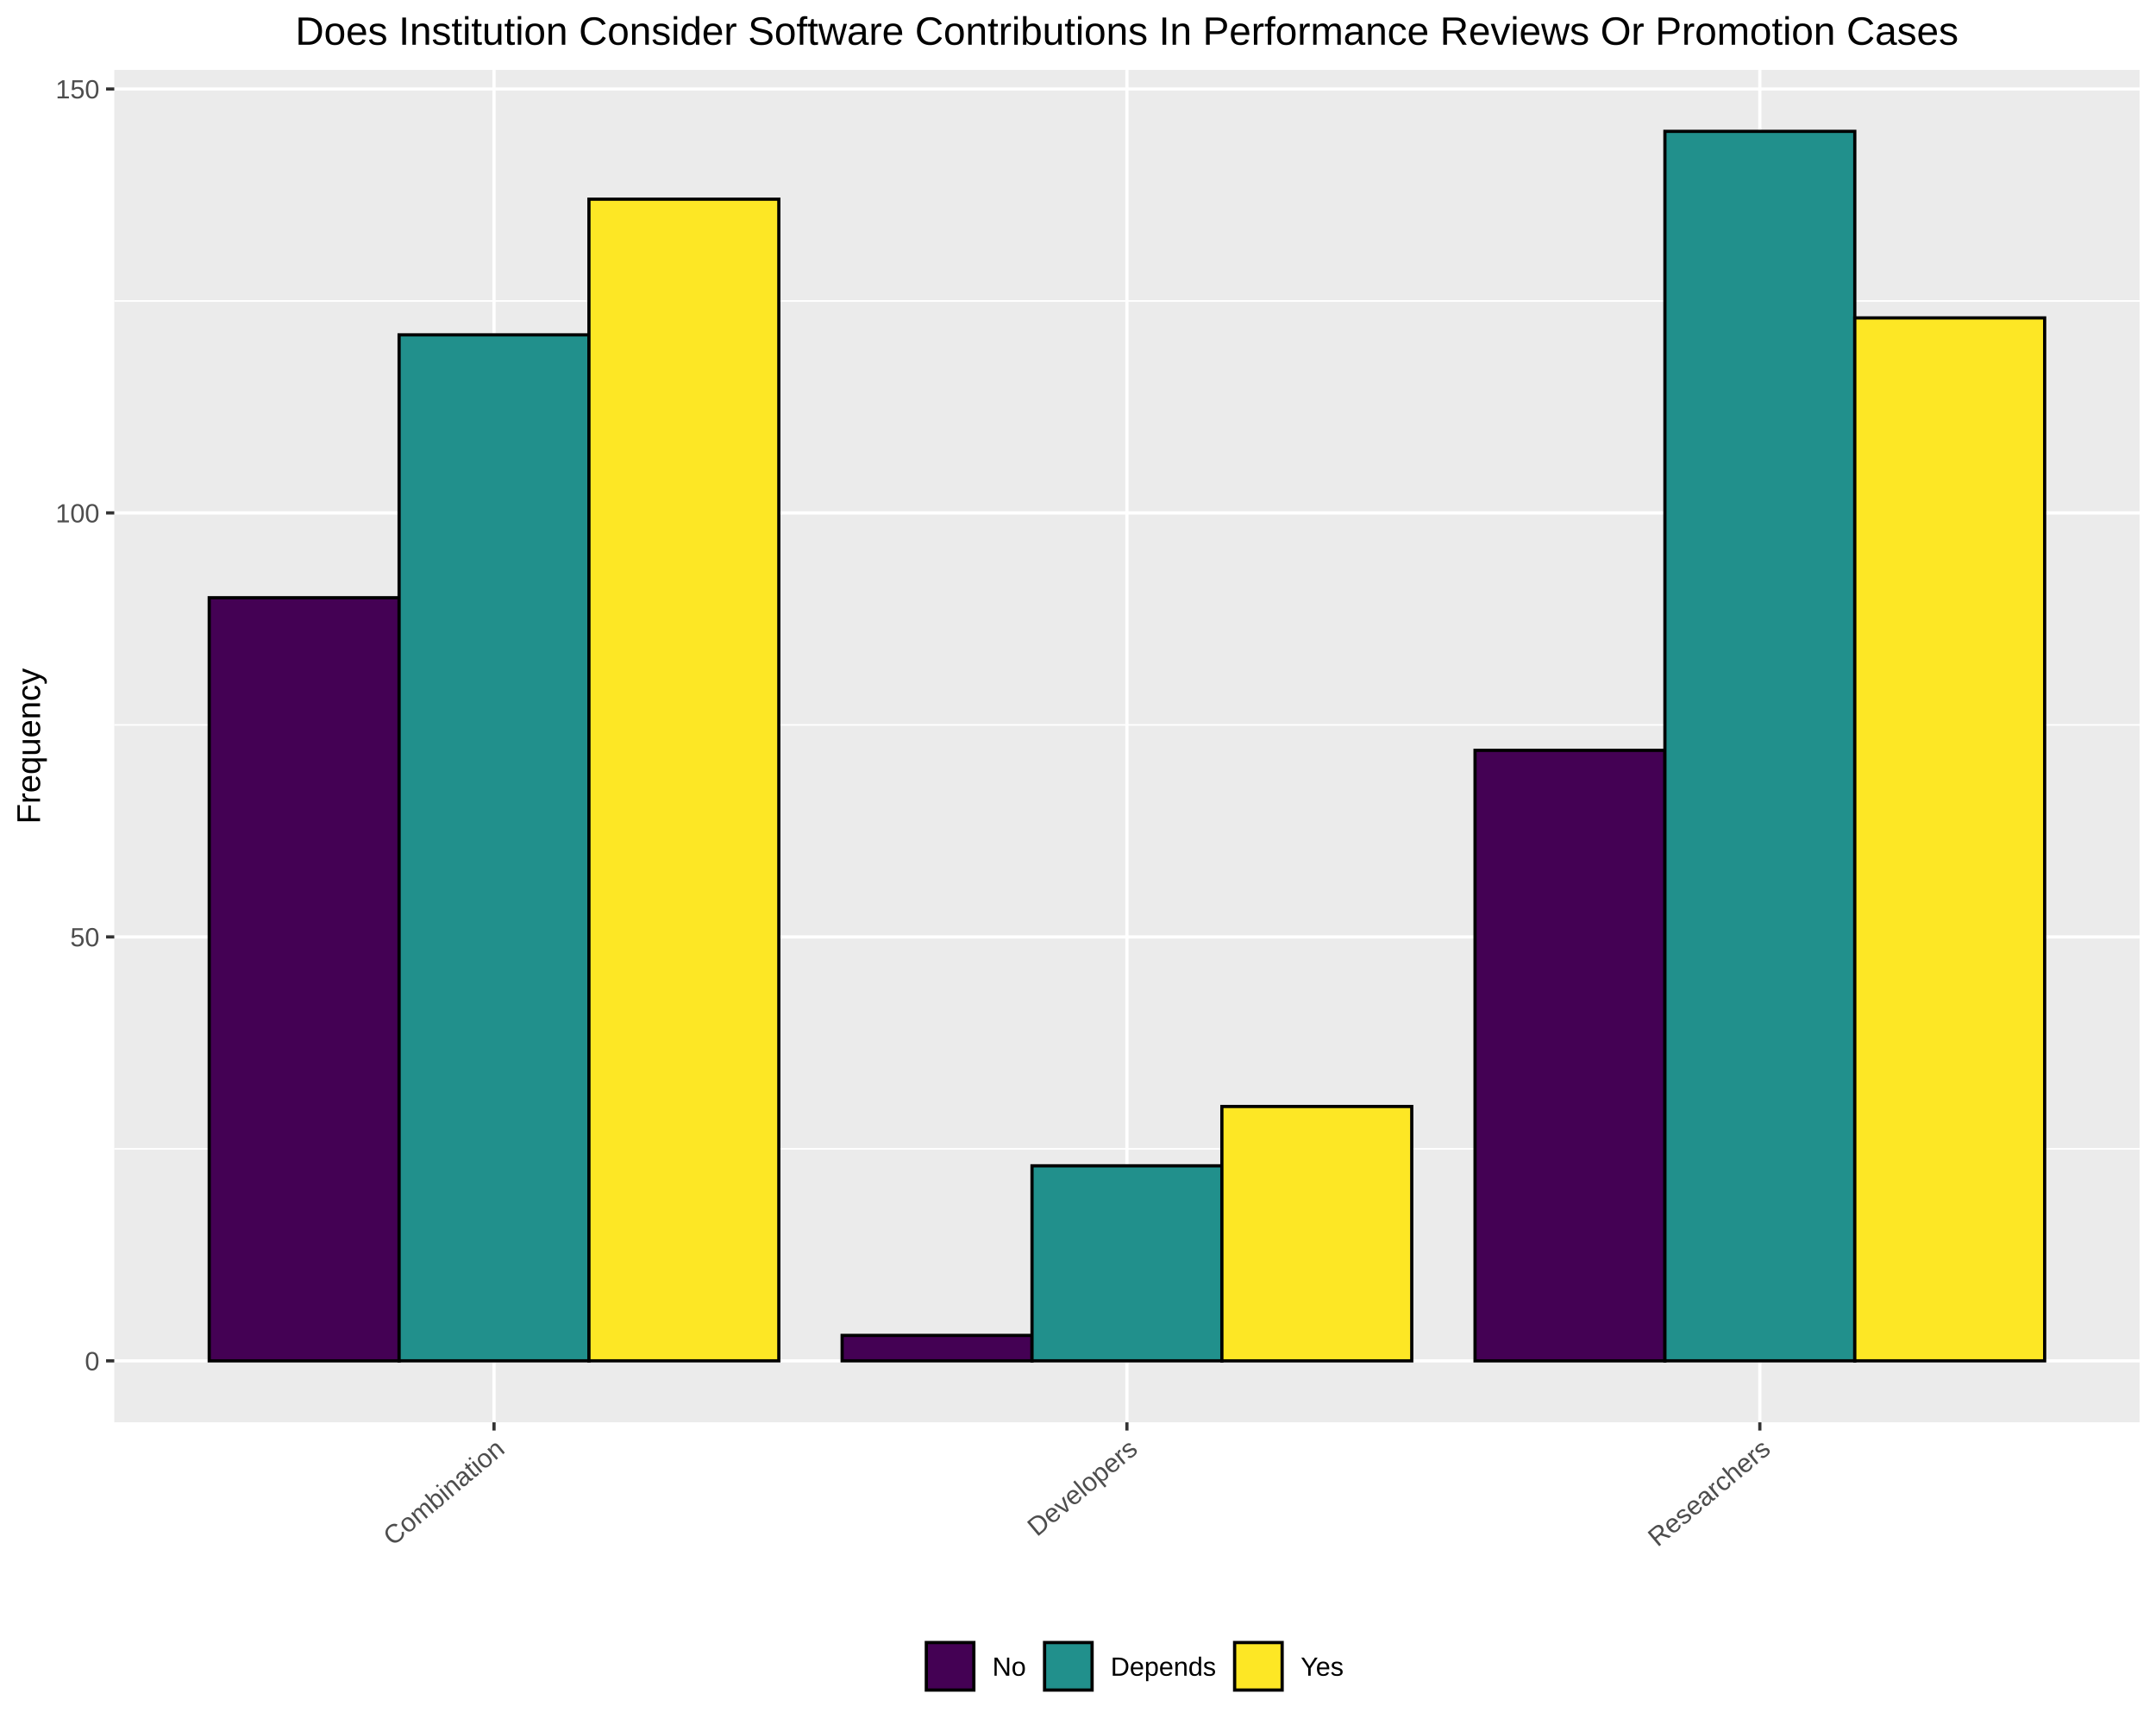
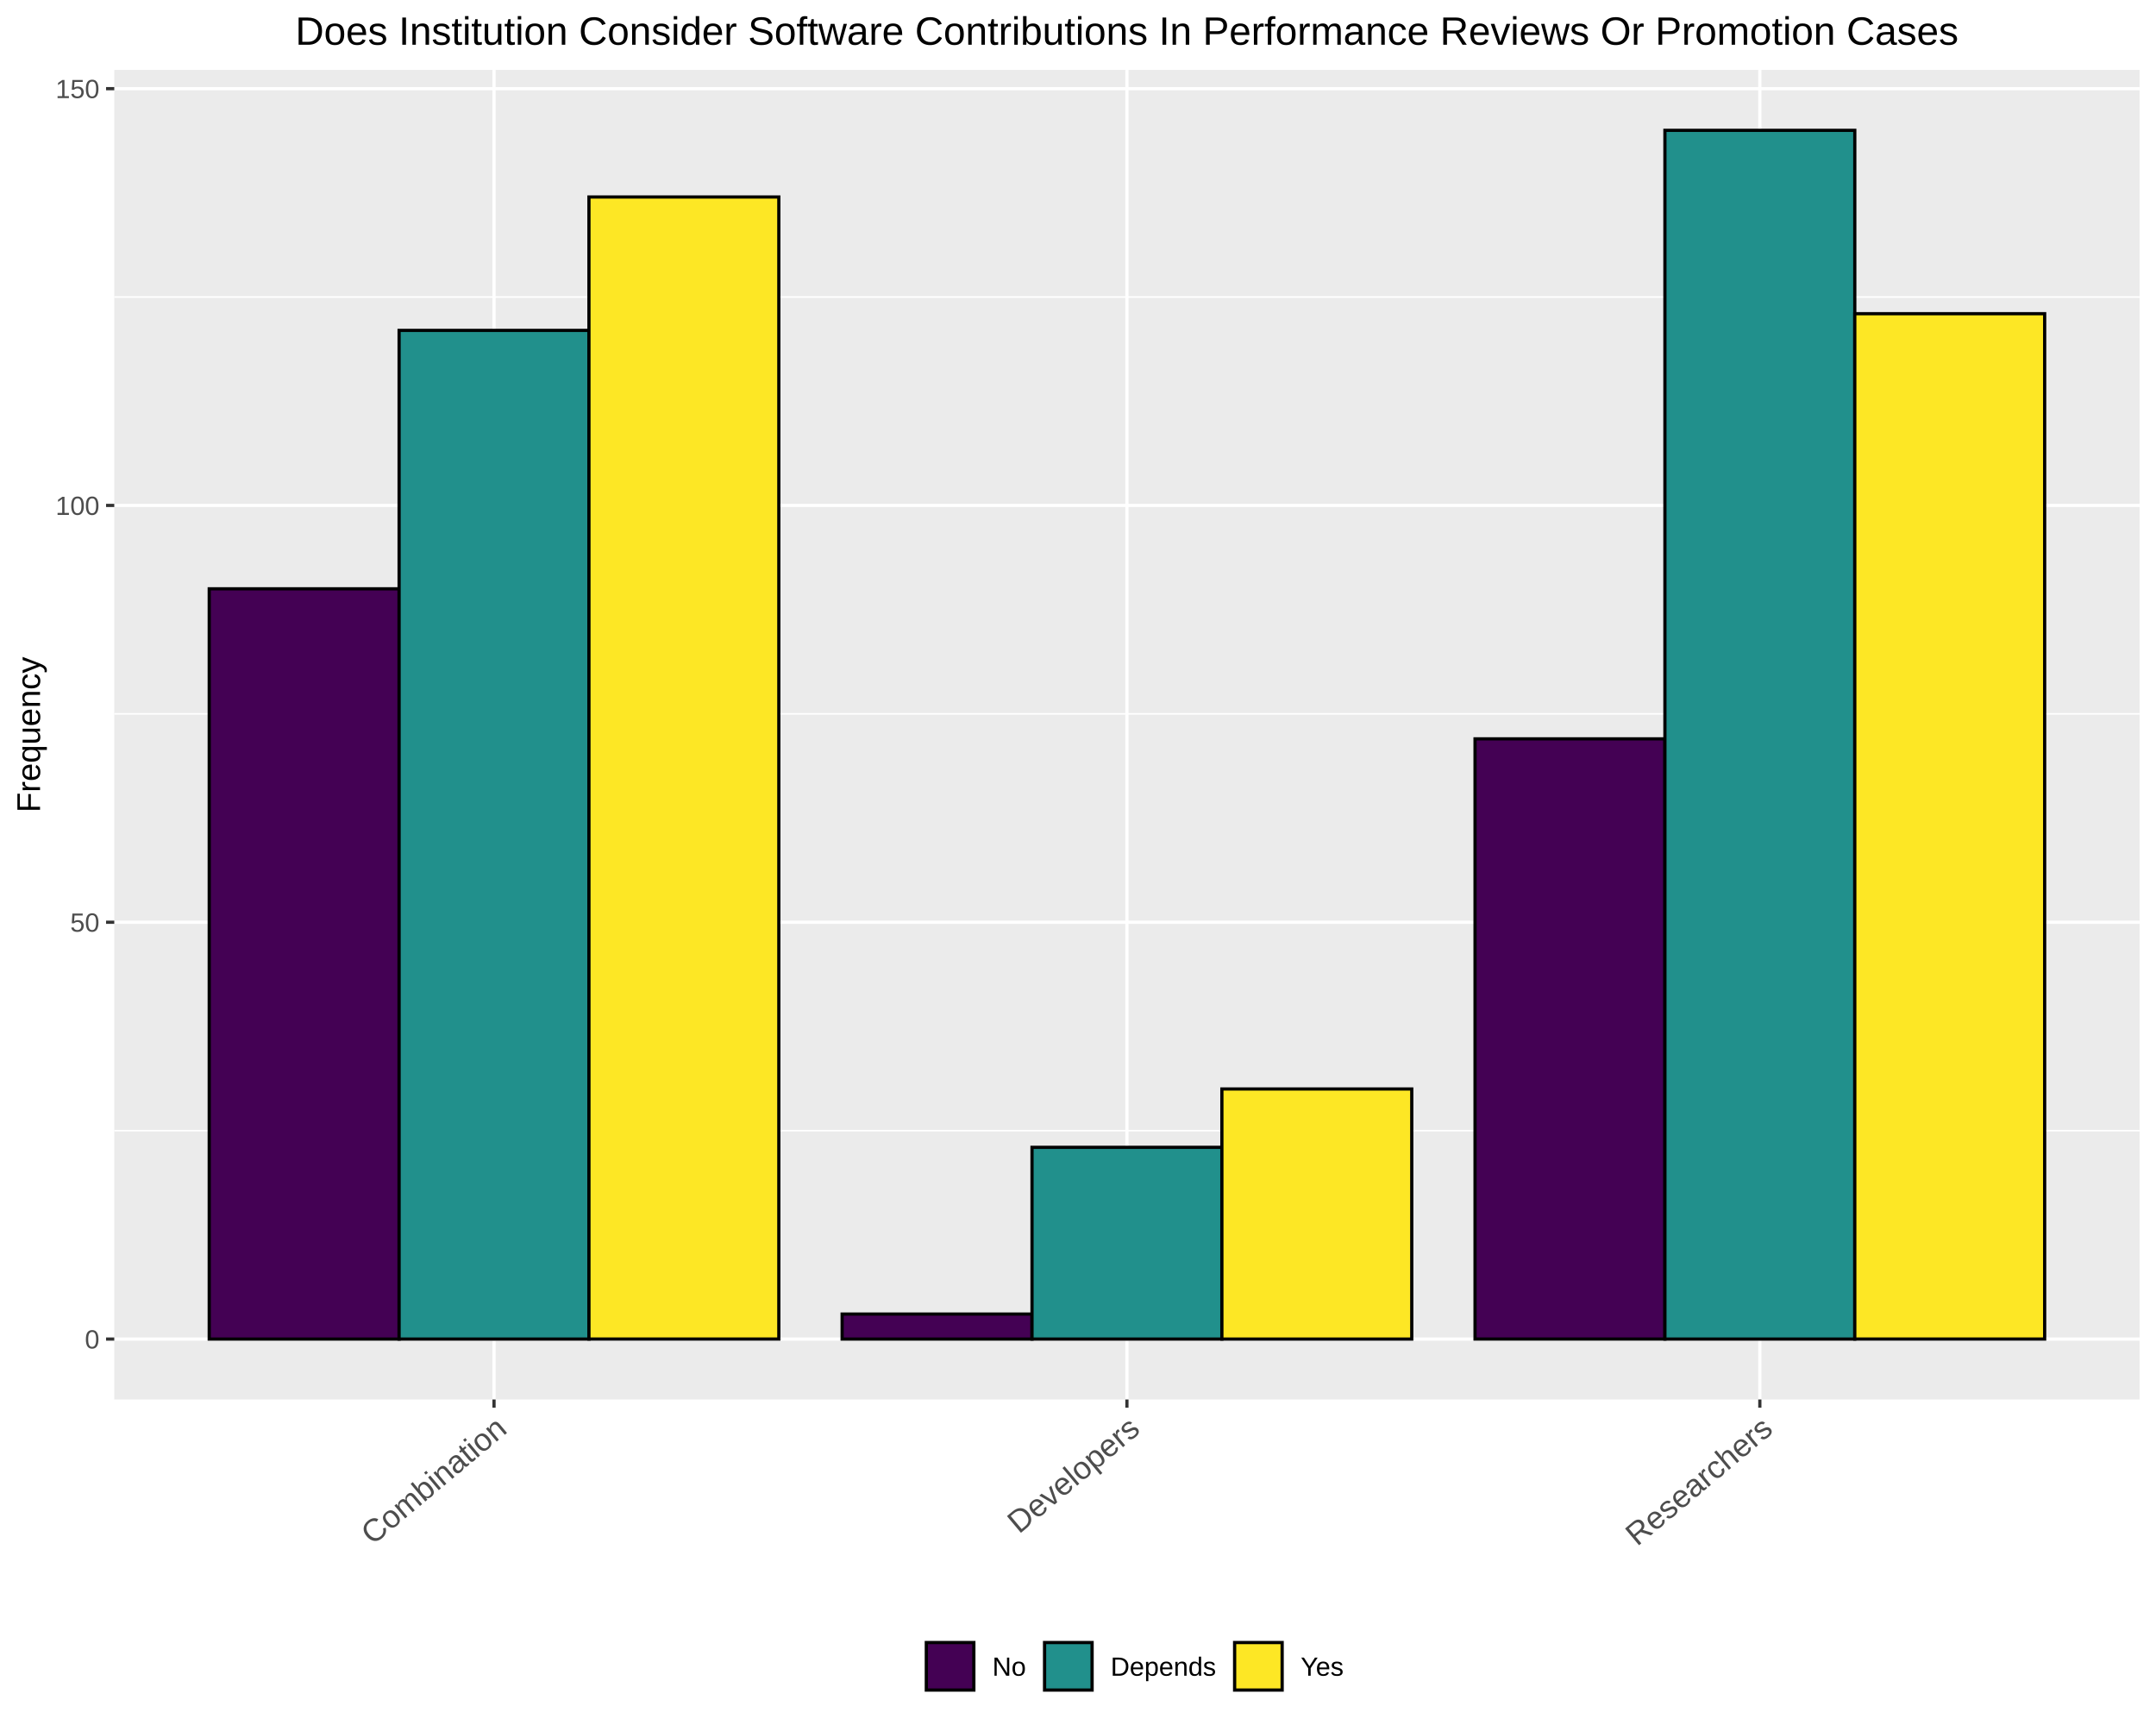
<svg xmlns="http://www.w3.org/2000/svg" class="svglite" width="720.00pt" height="576.00pt" viewBox="0 0 720.00 576.00">
  <defs>
    <style type="text/css">
    .svglite line, .svglite polyline, .svglite polygon, .svglite path, .svglite rect, .svglite circle {
      fill: none;
      stroke: #000000;
      stroke-linecap: round;
      stroke-linejoin: round;
      stroke-miterlimit: 10.00;
    }
    .svglite text {
      white-space: pre;
    }
  </style>
  </defs>
  <rect width="100%" height="100%" style="stroke: none; fill: #FFFFFF;" />
  <defs>
    <clipPath id="cpMC4wMHw3MjAuMDB8MC4wMHw1NzYuMDA=">
      <rect x="0.00" y="0.00" width="720.00" height="576.00" />
    </clipPath>
  </defs>
  <g clip-path="url(#cpMC4wMHw3MjAuMDB8MC4wMHw1NzYuMDA=)">
    <rect x="0.00" y="0.00" width="720.00" height="576.00" style="stroke-width: 1.07; stroke: #FFFFFF; fill: #FFFFFF;" />
  </g>
  <defs>
-     <clipPath id="cpMzguMTZ8NzE0LjUyfDIzLjM0fDQ3NC45Mw==">
-       <rect x="38.16" y="23.34" width="676.36" height="451.60" />
+     <clipPath id="cpMzguMTZ8NzE0LjUyfDIzLjM0fDQ2Ny4zMQ==">
+       <rect x="38.16" y="23.34" width="676.36" height="443.97" />
    </clipPath>
  </defs>
-   <g clip-path="url(#cpMzguMTZ8NzE0LjUyfDIzLjM0fDQ3NC45Mw==)">
-     <rect x="38.16" y="23.34" width="676.36" height="451.60" style="stroke-width: 1.07; stroke: none; fill: #EBEBEB;" />
-     <polyline points="38.16,383.62 714.52,383.62 " style="stroke-width: 0.53; stroke: #FFFFFF; stroke-linecap: butt;" />
-     <polyline points="38.16,242.06 714.52,242.06 " style="stroke-width: 0.53; stroke: #FFFFFF; stroke-linecap: butt;" />
-     <polyline points="38.16,100.49 714.52,100.49 " style="stroke-width: 0.53; stroke: #FFFFFF; stroke-linecap: butt;" />
-     <polyline points="38.16,454.41 714.52,454.41 " style="stroke-width: 1.07; stroke: #FFFFFF; stroke-linecap: butt;" />
-     <polyline points="38.16,312.84 714.52,312.84 " style="stroke-width: 1.07; stroke: #FFFFFF; stroke-linecap: butt;" />
-     <polyline points="38.16,171.27 714.52,171.27 " style="stroke-width: 1.07; stroke: #FFFFFF; stroke-linecap: butt;" />
-     <polyline points="38.16,29.71 714.52,29.71 " style="stroke-width: 1.07; stroke: #FFFFFF; stroke-linecap: butt;" />
-     <polyline points="164.98,474.93 164.98,23.34 " style="stroke-width: 1.07; stroke: #FFFFFF; stroke-linecap: butt;" />
-     <polyline points="376.34,474.93 376.34,23.34 " style="stroke-width: 1.07; stroke: #FFFFFF; stroke-linecap: butt;" />
-     <polyline points="587.70,474.93 587.70,23.34 " style="stroke-width: 1.07; stroke: #FFFFFF; stroke-linecap: butt;" />
-     <rect x="69.87" y="199.59" width="63.41" height="254.82" style="stroke-width: 1.07; stroke-linecap: square; stroke-linejoin: miter; fill: #440154;" />
-     <rect x="133.28" y="111.81" width="63.41" height="342.59" style="stroke-width: 1.07; stroke-linecap: square; stroke-linejoin: miter; fill: #21908C;" />
-     <rect x="196.68" y="66.51" width="63.41" height="387.89" style="stroke-width: 1.07; stroke-linecap: square; stroke-linejoin: miter; fill: #FDE725;" />
-     <rect x="281.23" y="445.91" width="63.41" height="8.49" style="stroke-width: 1.07; stroke-linecap: square; stroke-linejoin: miter; fill: #440154;" />
-     <rect x="344.64" y="389.28" width="63.41" height="65.12" style="stroke-width: 1.07; stroke-linecap: square; stroke-linejoin: miter; fill: #21908C;" />
-     <rect x="408.05" y="369.47" width="63.41" height="84.94" style="stroke-width: 1.07; stroke-linecap: square; stroke-linejoin: miter; fill: #FDE725;" />
-     <rect x="492.59" y="250.55" width="63.41" height="203.86" style="stroke-width: 1.07; stroke-linecap: square; stroke-linejoin: miter; fill: #440154;" />
-     <rect x="556.00" y="43.86" width="63.41" height="410.54" style="stroke-width: 1.07; stroke-linecap: square; stroke-linejoin: miter; fill: #21908C;" />
-     <rect x="619.41" y="106.15" width="63.41" height="348.25" style="stroke-width: 1.07; stroke-linecap: square; stroke-linejoin: miter; fill: #FDE725;" />
+   <g clip-path="url(#cpMzguMTZ8NzE0LjUyfDIzLjM0fDQ2Ny4zMQ==)">
+     <rect x="38.16" y="23.34" width="676.36" height="443.97" style="stroke-width: 1.07; stroke: none; fill: #EBEBEB;" />
+     <polyline points="38.16,377.54 714.52,377.54 " style="stroke-width: 0.53; stroke: #FFFFFF; stroke-linecap: butt;" />
+     <polyline points="38.16,238.36 714.52,238.36 " style="stroke-width: 0.53; stroke: #FFFFFF; stroke-linecap: butt;" />
+     <polyline points="38.16,99.19 714.52,99.19 " style="stroke-width: 0.53; stroke: #FFFFFF; stroke-linecap: butt;" />
+     <polyline points="38.16,447.13 714.52,447.13 " style="stroke-width: 1.07; stroke: #FFFFFF; stroke-linecap: butt;" />
+     <polyline points="38.16,307.95 714.52,307.95 " style="stroke-width: 1.07; stroke: #FFFFFF; stroke-linecap: butt;" />
+     <polyline points="38.16,168.77 714.52,168.77 " style="stroke-width: 1.07; stroke: #FFFFFF; stroke-linecap: butt;" />
+     <polyline points="38.16,29.60 714.52,29.60 " style="stroke-width: 1.07; stroke: #FFFFFF; stroke-linecap: butt;" />
+     <polyline points="164.98,467.31 164.98,23.34 " style="stroke-width: 1.07; stroke: #FFFFFF; stroke-linecap: butt;" />
+     <polyline points="376.34,467.31 376.34,23.34 " style="stroke-width: 1.07; stroke: #FFFFFF; stroke-linecap: butt;" />
+     <polyline points="587.70,467.31 587.70,23.34 " style="stroke-width: 1.07; stroke: #FFFFFF; stroke-linecap: butt;" />
+     <rect x="69.87" y="196.61" width="63.41" height="250.52" style="stroke-width: 1.07; stroke-linecap: square; stroke-linejoin: miter; fill: #440154;" />
+     <rect x="133.28" y="110.32" width="63.41" height="336.81" style="stroke-width: 1.07; stroke-linecap: square; stroke-linejoin: miter; fill: #21908C;" />
+     <rect x="196.68" y="65.78" width="63.41" height="381.34" style="stroke-width: 1.07; stroke-linecap: square; stroke-linejoin: miter; fill: #FDE725;" />
+     <rect x="281.23" y="438.78" width="63.41" height="8.35" style="stroke-width: 1.07; stroke-linecap: square; stroke-linejoin: miter; fill: #440154;" />
+     <rect x="344.64" y="383.11" width="63.41" height="64.02" style="stroke-width: 1.07; stroke-linecap: square; stroke-linejoin: miter; fill: #21908C;" />
+     <rect x="408.05" y="363.62" width="63.41" height="83.51" style="stroke-width: 1.07; stroke-linecap: square; stroke-linejoin: miter; fill: #FDE725;" />
+     <rect x="492.59" y="246.71" width="63.41" height="200.41" style="stroke-width: 1.07; stroke-linecap: square; stroke-linejoin: miter; fill: #440154;" />
+     <rect x="556.00" y="43.52" width="63.41" height="403.61" style="stroke-width: 1.07; stroke-linecap: square; stroke-linejoin: miter; fill: #21908C;" />
+     <rect x="619.41" y="104.75" width="63.41" height="342.37" style="stroke-width: 1.07; stroke-linecap: square; stroke-linejoin: miter; fill: #FDE725;" />
  </g>
  <g clip-path="url(#cpMC4wMHw3MjAuMDB8MC4wMHw1NzYuMDA=)">
-     <text x="33.23" y="457.56" text-anchor="end" style="font-size: 8.80px;fill: #4D4D4D; font-family: &quot;Arial&quot;;" textLength="4.90px" lengthAdjust="spacingAndGlyphs">0</text>
-     <text x="33.23" y="315.99" text-anchor="end" style="font-size: 8.80px;fill: #4D4D4D; font-family: &quot;Arial&quot;;" textLength="9.79px" lengthAdjust="spacingAndGlyphs">50</text>
-     <text x="33.23" y="174.43" text-anchor="end" style="font-size: 8.80px;fill: #4D4D4D; font-family: &quot;Arial&quot;;" textLength="14.69px" lengthAdjust="spacingAndGlyphs">100</text>
-     <text x="33.23" y="32.86" text-anchor="end" style="font-size: 8.80px;fill: #4D4D4D; font-family: &quot;Arial&quot;;" textLength="14.69px" lengthAdjust="spacingAndGlyphs">150</text>
-     <polyline points="35.42,454.41 38.16,454.41 " style="stroke-width: 1.07; stroke: #333333; stroke-linecap: butt;" />
-     <polyline points="35.42,312.84 38.16,312.84 " style="stroke-width: 1.07; stroke: #333333; stroke-linecap: butt;" />
-     <polyline points="35.42,171.27 38.16,171.27 " style="stroke-width: 1.07; stroke: #333333; stroke-linecap: butt;" />
-     <polyline points="35.42,29.71 38.16,29.71 " style="stroke-width: 1.07; stroke: #333333; stroke-linecap: butt;" />
-     <polyline points="164.98,477.67 164.98,474.93 " style="stroke-width: 1.07; stroke: #333333; stroke-linecap: butt;" />
-     <polyline points="376.34,477.67 376.34,474.93 " style="stroke-width: 1.07; stroke: #333333; stroke-linecap: butt;" />
-     <polyline points="587.70,477.67 587.70,474.93 " style="stroke-width: 1.07; stroke: #333333; stroke-linecap: butt;" />
-     <text transform="translate(169.03,484.70) rotate(-40)" text-anchor="end" style="font-size: 8.80px;fill: #4D4D4D; font-family: &quot;Arial&quot;;" textLength="49.40px" lengthAdjust="spacingAndGlyphs">Combination</text>
-     <text transform="translate(380.40,484.70) rotate(-40)" text-anchor="end" style="font-size: 8.80px;fill: #4D4D4D; font-family: &quot;Arial&quot;;" textLength="44.51px" lengthAdjust="spacingAndGlyphs">Developers</text>
-     <text transform="translate(591.76,484.70) rotate(-40)" text-anchor="end" style="font-size: 8.80px;fill: #4D4D4D; font-family: &quot;Arial&quot;;" textLength="49.89px" lengthAdjust="spacingAndGlyphs">Researchers</text>
-     <text transform="translate(13.37,249.13) rotate(-90)" text-anchor="middle" style="font-size: 11.00px; font-family: &quot;Arial&quot;;" textLength="51.98px" lengthAdjust="spacingAndGlyphs">Frequency</text>
+     <text x="33.23" y="450.28" text-anchor="end" style="font-size: 8.80px;fill: #4D4D4D; font-family: &quot;Arial&quot;;" textLength="4.90px" lengthAdjust="spacingAndGlyphs">0</text>
+     <text x="33.23" y="311.10" text-anchor="end" style="font-size: 8.80px;fill: #4D4D4D; font-family: &quot;Arial&quot;;" textLength="9.79px" lengthAdjust="spacingAndGlyphs">50</text>
+     <text x="33.23" y="171.93" text-anchor="end" style="font-size: 8.80px;fill: #4D4D4D; font-family: &quot;Arial&quot;;" textLength="14.69px" lengthAdjust="spacingAndGlyphs">100</text>
+     <text x="33.23" y="32.75" text-anchor="end" style="font-size: 8.80px;fill: #4D4D4D; font-family: &quot;Arial&quot;;" textLength="14.69px" lengthAdjust="spacingAndGlyphs">150</text>
+     <polyline points="35.42,447.13 38.16,447.13 " style="stroke-width: 1.07; stroke: #333333; stroke-linecap: butt;" />
+     <polyline points="35.42,307.95 38.16,307.95 " style="stroke-width: 1.07; stroke: #333333; stroke-linecap: butt;" />
+     <polyline points="35.42,168.77 38.16,168.77 " style="stroke-width: 1.07; stroke: #333333; stroke-linecap: butt;" />
+     <polyline points="35.42,29.60 38.16,29.60 " style="stroke-width: 1.07; stroke: #333333; stroke-linecap: butt;" />
+     <polyline points="164.98,470.05 164.98,467.31 " style="stroke-width: 1.07; stroke: #333333; stroke-linecap: butt;" />
+     <polyline points="376.34,470.05 376.34,467.31 " style="stroke-width: 1.07; stroke: #333333; stroke-linecap: butt;" />
+     <polyline points="587.70,470.05 587.70,467.31 " style="stroke-width: 1.07; stroke: #333333; stroke-linecap: butt;" />
+     <text transform="translate(169.84,478.04) rotate(-40)" text-anchor="end" style="font-size: 10.56px;fill: #4D4D4D; font-family: &quot;Arial&quot;;" textLength="59.22px" lengthAdjust="spacingAndGlyphs">Combination</text>
+     <text transform="translate(381.21,478.04) rotate(-40)" text-anchor="end" style="font-size: 10.56px;fill: #4D4D4D; font-family: &quot;Arial&quot;;" textLength="53.35px" lengthAdjust="spacingAndGlyphs">Developers</text>
+     <text transform="translate(592.57,478.04) rotate(-40)" text-anchor="end" style="font-size: 10.56px;fill: #4D4D4D; font-family: &quot;Arial&quot;;" textLength="59.80px" lengthAdjust="spacingAndGlyphs">Researchers</text>
+     <text transform="translate(13.37,245.32) rotate(-90)" text-anchor="middle" style="font-size: 11.00px; font-family: &quot;Arial&quot;;" textLength="51.98px" lengthAdjust="spacingAndGlyphs">Frequency</text>
    <rect x="297.68" y="542.28" width="157.31" height="28.24" style="stroke-width: 1.07; stroke: none; fill: #FFFFFF;" />
    <rect x="308.64" y="547.76" width="17.28" height="17.28" style="stroke-width: 1.07; stroke: none; fill: #F2F2F2;" />
    <rect x="309.35" y="548.47" width="15.86" height="15.86" style="stroke-width: 1.07; stroke-linecap: square; stroke-linejoin: miter; fill: #440154;" />
    <rect x="348.13" y="547.76" width="17.28" height="17.28" style="stroke-width: 1.07; stroke: none; fill: #F2F2F2;" />
    <rect x="348.84" y="548.47" width="15.86" height="15.86" style="stroke-width: 1.07; stroke-linecap: square; stroke-linejoin: miter; fill: #21908C;" />
    <rect x="411.60" y="547.76" width="17.28" height="17.28" style="stroke-width: 1.07; stroke: none; fill: #F2F2F2;" />
    <rect x="412.31" y="548.47" width="15.86" height="15.86" style="stroke-width: 1.07; stroke-linecap: square; stroke-linejoin: miter; fill: #FDE725;" />
    <text x="331.40" y="559.55" style="font-size: 8.80px; font-family: &quot;Arial&quot;;" textLength="11.25px" lengthAdjust="spacingAndGlyphs">No</text>
    <text x="370.89" y="559.55" style="font-size: 8.80px; font-family: &quot;Arial&quot;;" textLength="35.23px" lengthAdjust="spacingAndGlyphs">Depends</text>
    <text x="434.36" y="559.55" style="font-size: 8.80px; font-family: &quot;Arial&quot;;" textLength="15.16px" lengthAdjust="spacingAndGlyphs">Yes</text>
    <text x="376.34" y="14.94" text-anchor="middle" style="font-size: 13.20px; font-family: &quot;Arial&quot;;" textLength="555.00px" lengthAdjust="spacingAndGlyphs">Does Institution Consider Software Contributions In Performance Reviews Or Promotion Cases</text>
  </g>
</svg>
